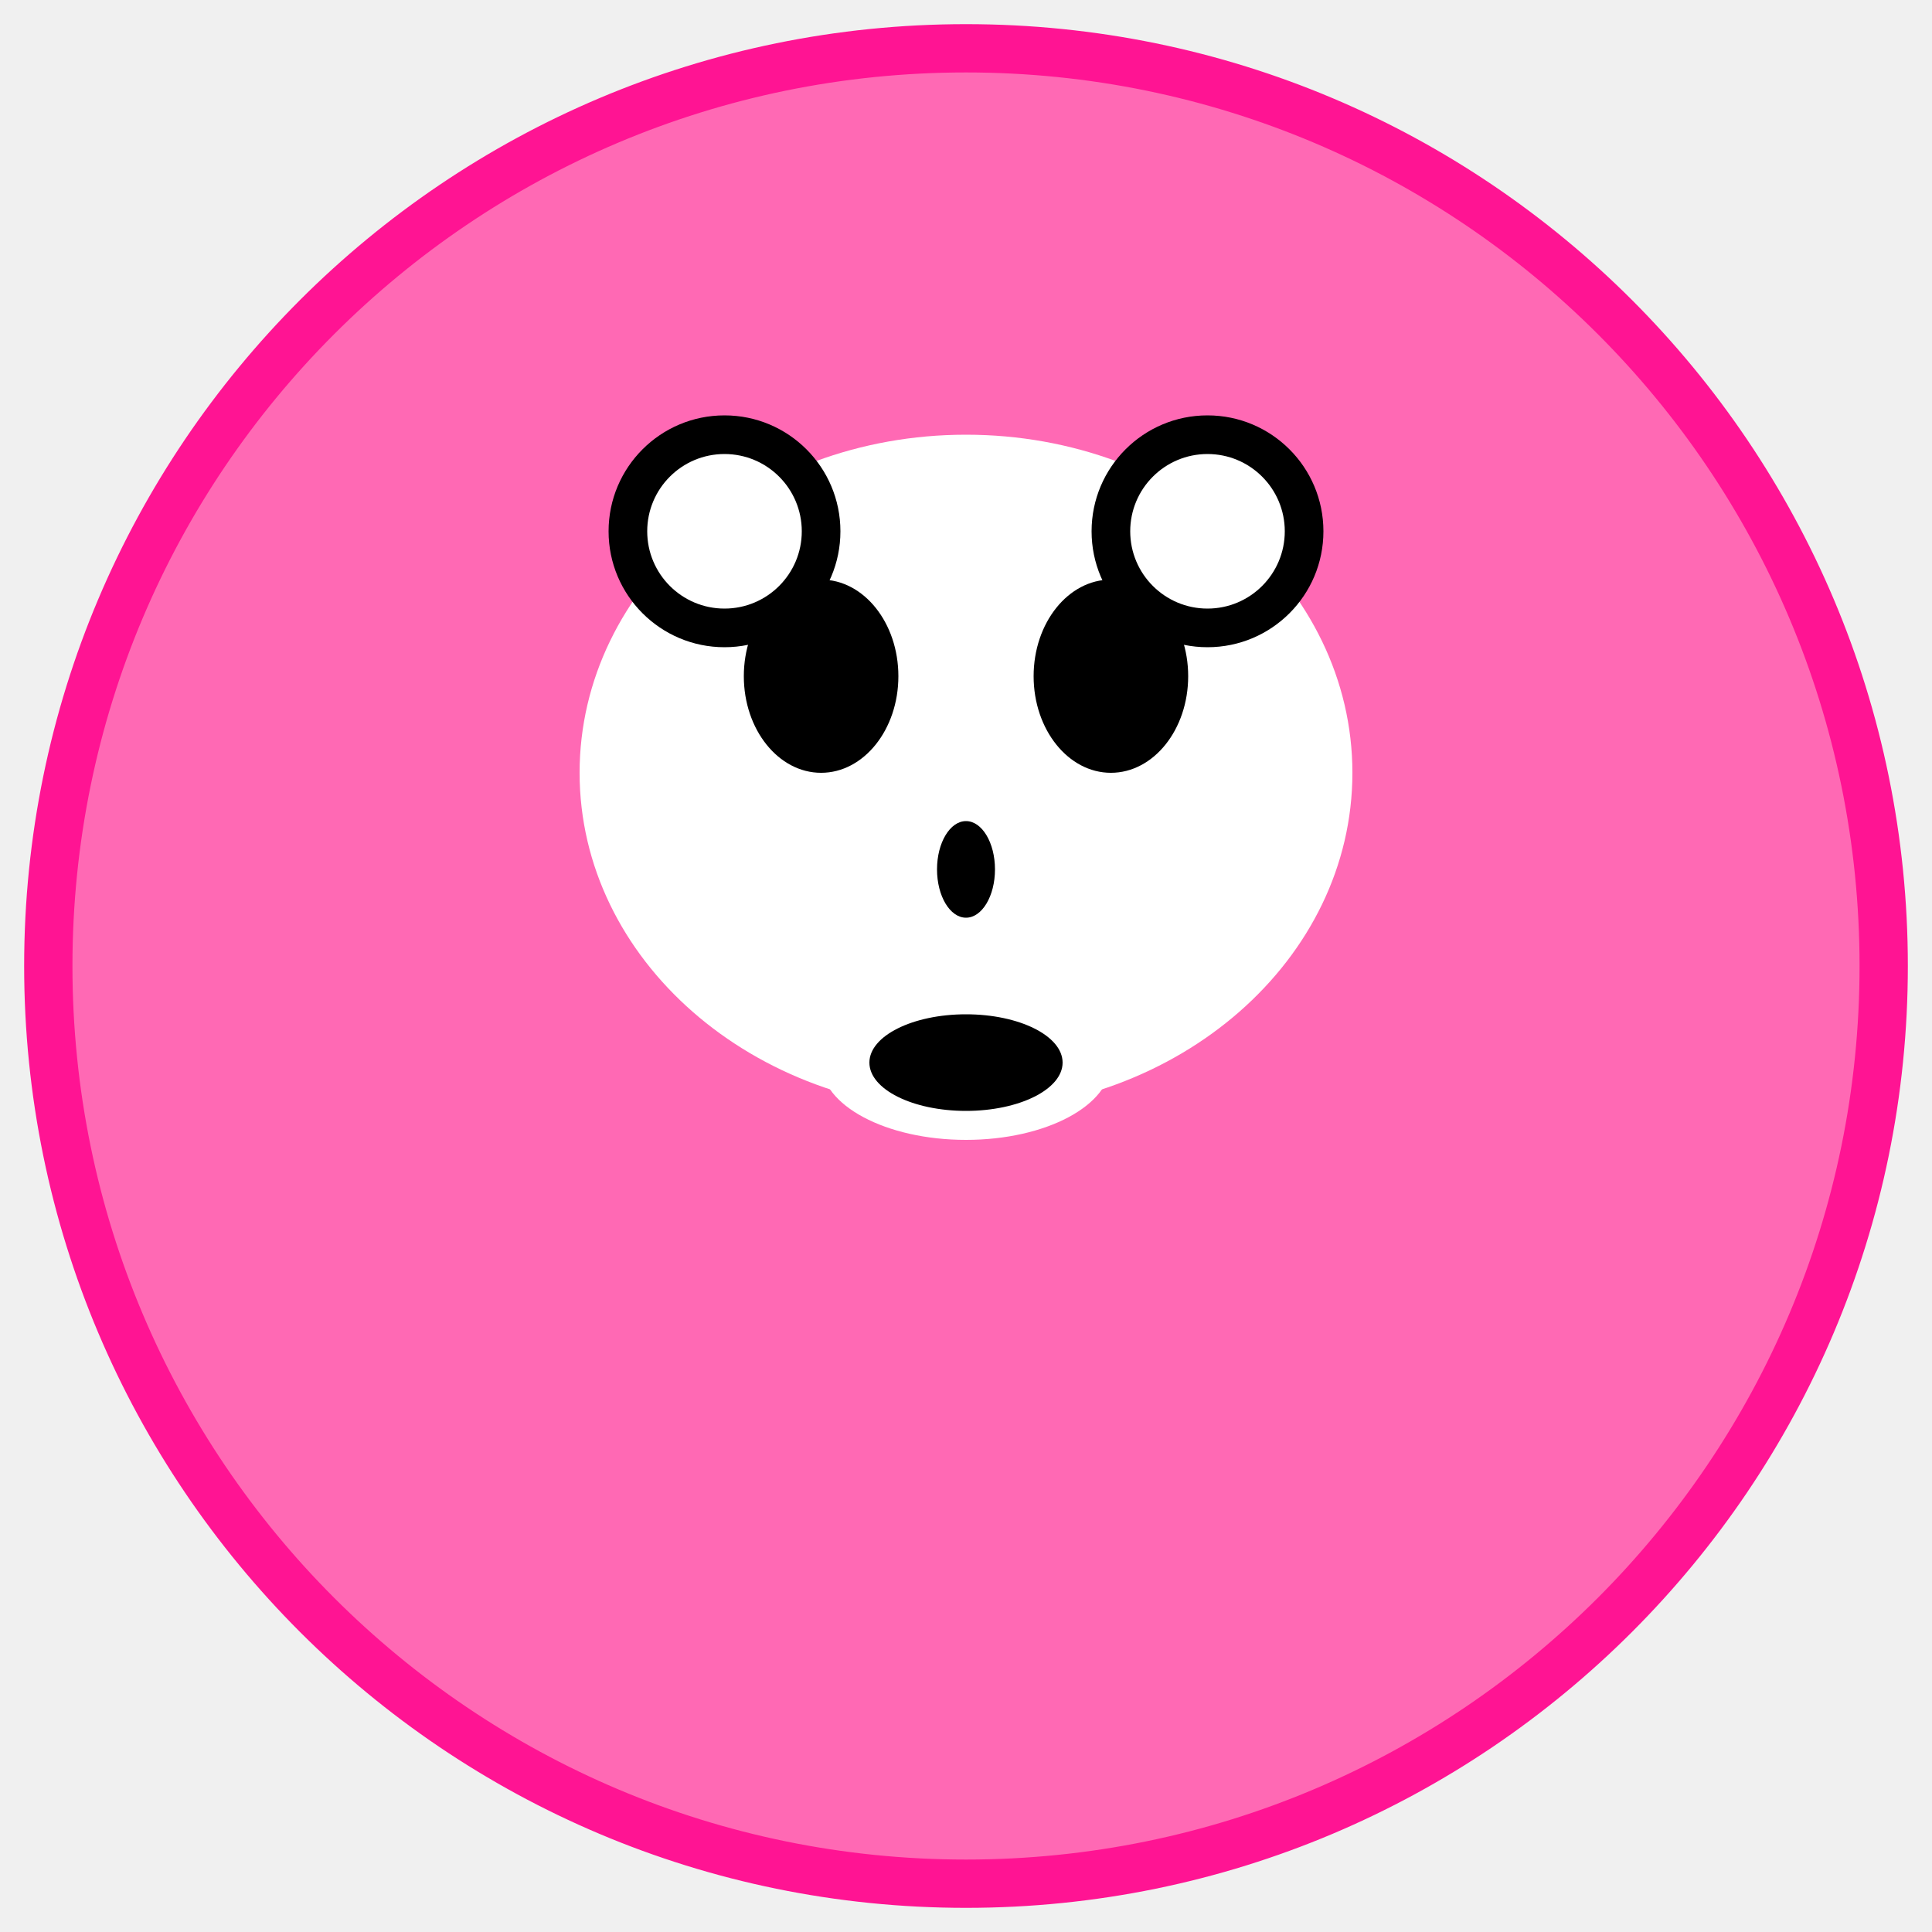
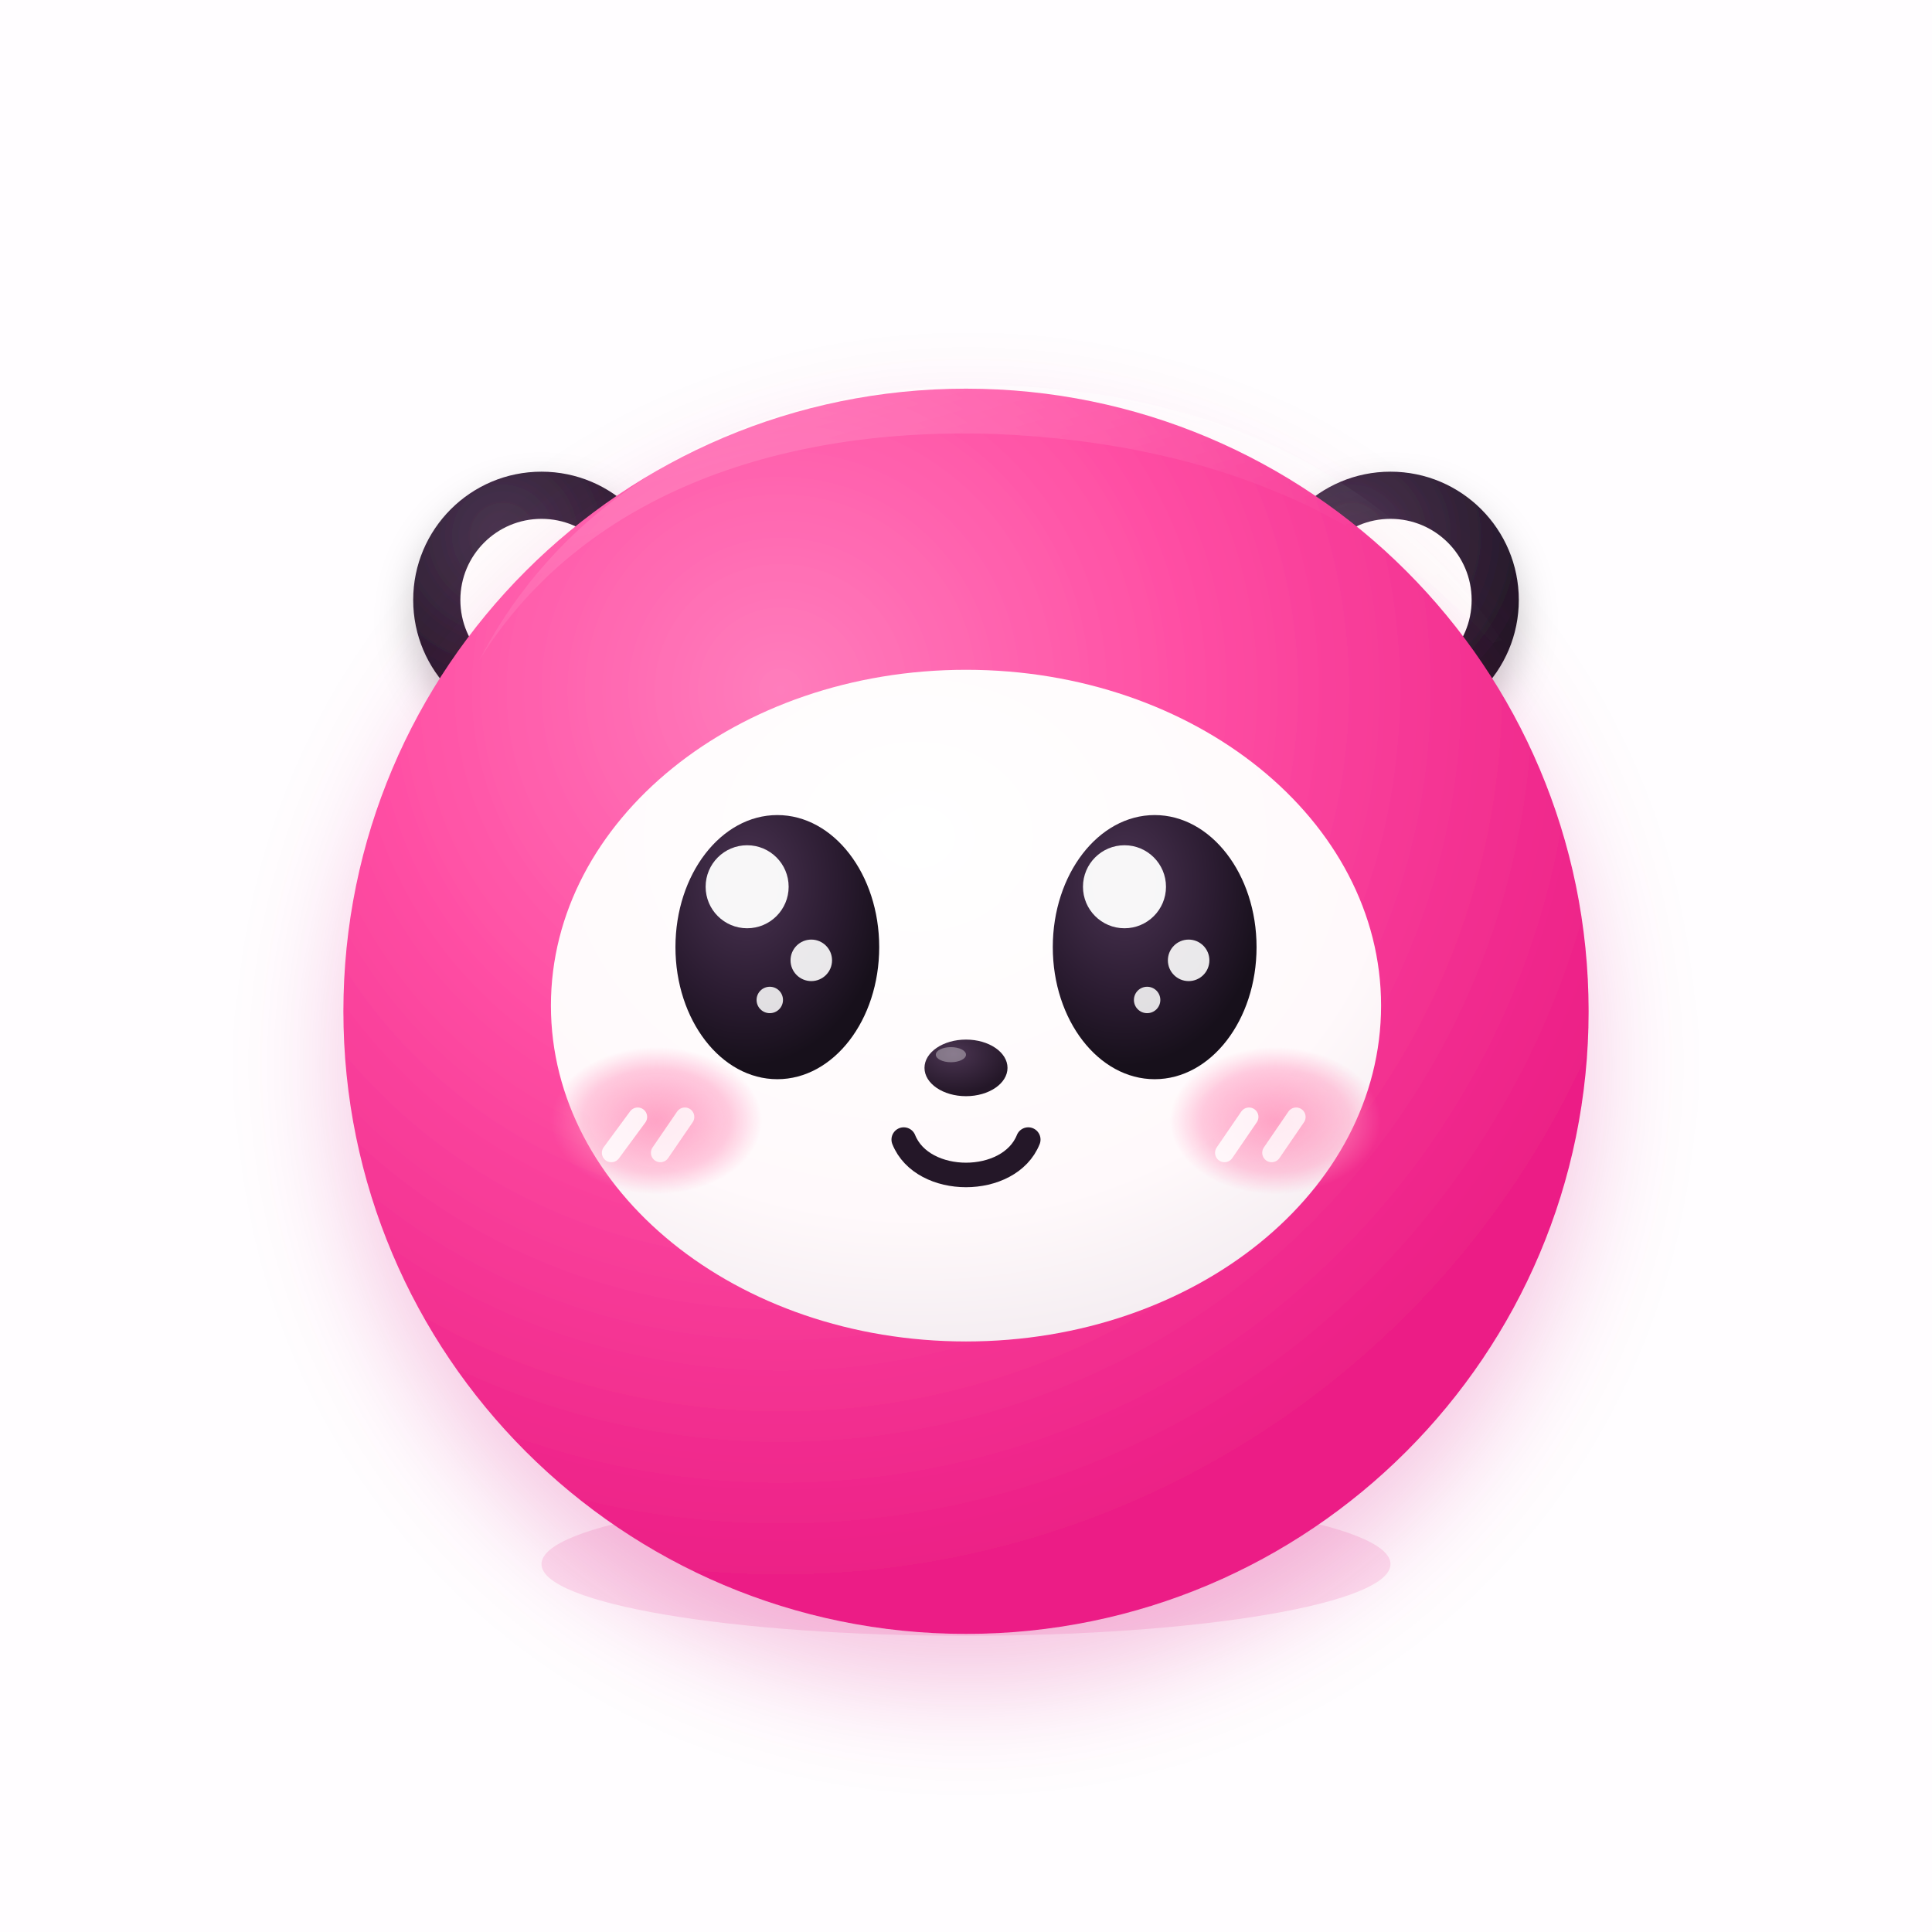
- <svg xmlns="http://www.w3.org/2000/svg" width="200" height="200" viewBox="0 0 200 200">
-   <circle cx="100" cy="100" r="95" fill="#FF69B4" stroke="#FF1493" stroke-width="5" />
-   <ellipse cx="100" cy="80" rx="40" ry="35" fill="#FFFFFF" />
-   <ellipse cx="85" cy="70" rx="8" ry="10" fill="#000000" />
-   <ellipse cx="115" cy="70" rx="8" ry="10" fill="#000000" />
-   <ellipse cx="100" cy="90" rx="3" ry="5" fill="#000000" />
-   <ellipse cx="100" cy="110" rx="15" ry="8" fill="#FFFFFF" />
-   <ellipse cx="100" cy="110" rx="10" ry="5" fill="#000000" />
-   <circle cx="75" cy="55" r="12" fill="#000000" />
-   <circle cx="125" cy="55" r="12" fill="#000000" />
-   <circle cx="75" cy="55" r="8" fill="#FFFFFF" />
-   <circle cx="125" cy="55" r="8" fill="#FFFFFF" />
+ <svg xmlns="http://www.w3.org/2000/svg" width="1024" height="1024" viewBox="0 0 1024 1024" role="img" aria-labelledby="title desc">
+   <defs>
+     <radialGradient id="bodyGrad" cx="35%" cy="24%" r="72%">
+       <stop offset="0%" stop-color="#ff7dbc" />
+       <stop offset="45%" stop-color="#ff4fa4" />
+       <stop offset="100%" stop-color="#ec1f86" />
+     </radialGradient>
+     <radialGradient id="faceGrad" cx="44%" cy="25%" r="75%">
+       <stop offset="0%" stop-color="#ffffff" />
+       <stop offset="75%" stop-color="#fff9fb" />
+       <stop offset="100%" stop-color="#f5eef2" />
+     </radialGradient>
+     <radialGradient id="darkGrad" cx="35%" cy="25%" r="70%">
+       <stop offset="0%" stop-color="#4b3552" />
+       <stop offset="100%" stop-color="#241728" />
+     </radialGradient>
+     <radialGradient id="eyeGrad" cx="35%" cy="25%" r="70%">
+       <stop offset="0%" stop-color="#4b3453" />
+       <stop offset="65%" stop-color="#2a1b30" />
+       <stop offset="100%" stop-color="#17101b" />
+     </radialGradient>
+     <radialGradient id="blushGrad" cx="50%" cy="50%" r="50%">
+       <stop offset="0%" stop-color="#ff9fc3" stop-opacity="0.95" />
+       <stop offset="70%" stop-color="#ff8fba" stop-opacity="0.45" />
+       <stop offset="100%" stop-color="#ff8fba" stop-opacity="0" />
+     </radialGradient>
+     <filter id="softShadow" x="-30%" y="-30%" width="160%" height="170%">
+       <feDropShadow dx="0" dy="28" stdDeviation="28" flood-color="#d11a76" flood-opacity="0.22" />
+     </filter>
+     <filter id="earShadow" x="-30%" y="-30%" width="160%" height="160%">
+       <feDropShadow dx="0" dy="10" stdDeviation="10" flood-color="#160d19" flood-opacity="0.22" />
+     </filter>
+     <linearGradient id="bodyHighlight" x1="0" y1="0" x2="1" y2="1">
+       <stop offset="0%" stop-color="#ffffff" stop-opacity="0.45" />
+       <stop offset="65%" stop-color="#ffffff" stop-opacity="0.02" />
+       <stop offset="100%" stop-color="#ffffff" stop-opacity="0" />
+     </linearGradient>
+   </defs>
+   <rect width="1024" height="1024" fill="#fffdff" />
+   <ellipse cx="512" cy="829" rx="225" ry="38" fill="#ef3f96" opacity="0.16" />
+   <g filter="url(#earShadow)">
+     <circle cx="287" cy="318" r="68" fill="url(#darkGrad)" />
+     <circle cx="287" cy="318" r="43" fill="#fffdfd" />
+     <circle cx="737" cy="318" r="68" fill="url(#darkGrad)" />
+     <circle cx="737" cy="318" r="43" fill="#fffdfd" />
+   </g>
+   <g filter="url(#softShadow)">
+     <circle cx="512" cy="536" r="330" fill="url(#bodyGrad)" />
+     <path d="M254 350C310 242 432 192 566 207C681 220 766 278 813 368C747 278 649 235 527 230C402 226 304 269 254 350Z" fill="url(#bodyHighlight)" opacity="0.45" />
+   </g>
+   <ellipse cx="512" cy="533" rx="220" ry="178" fill="url(#faceGrad)" />
+   <g>
+     <ellipse cx="412" cy="502" rx="54" ry="70" fill="url(#eyeGrad)" />
+     <ellipse cx="612" cy="502" rx="54" ry="70" fill="url(#eyeGrad)" />
+     <circle cx="396" cy="470" r="22" fill="#ffffff" opacity="0.96" />
+     <circle cx="430" cy="509" r="11" fill="#ffffff" opacity="0.90" />
+     <circle cx="408" cy="530" r="7" fill="#ffffff" opacity="0.86" />
+     <circle cx="596" cy="470" r="22" fill="#ffffff" opacity="0.96" />
+     <circle cx="630" cy="509" r="11" fill="#ffffff" opacity="0.90" />
+     <circle cx="608" cy="530" r="7" fill="#ffffff" opacity="0.86" />
+   </g>
+   <g>
+     <ellipse cx="348" cy="594" rx="56" ry="39" fill="url(#blushGrad)" />
+     <ellipse cx="676" cy="594" rx="56" ry="39" fill="url(#blushGrad)" />
+     <path d="M338 592L324 611" stroke="#ffffff" stroke-width="10" stroke-linecap="round" opacity="0.85" />
+     <path d="M363 592L350 611" stroke="#ffffff" stroke-width="10" stroke-linecap="round" opacity="0.78" />
+     <path d="M662 592L649 611" stroke="#ffffff" stroke-width="10" stroke-linecap="round" opacity="0.85" />
+     <path d="M687 592L674 611" stroke="#ffffff" stroke-width="10" stroke-linecap="round" opacity="0.78" />
+   </g>
+   <ellipse cx="512" cy="566" rx="22" ry="15" fill="url(#darkGrad)" />
+   <ellipse cx="504" cy="559" rx="8" ry="4" fill="#ffffff" opacity="0.35" />
+   <path d="M479 604C489 629 535 629 545 604" fill="none" stroke="#241728" stroke-width="13" stroke-linecap="round" />
</svg>
